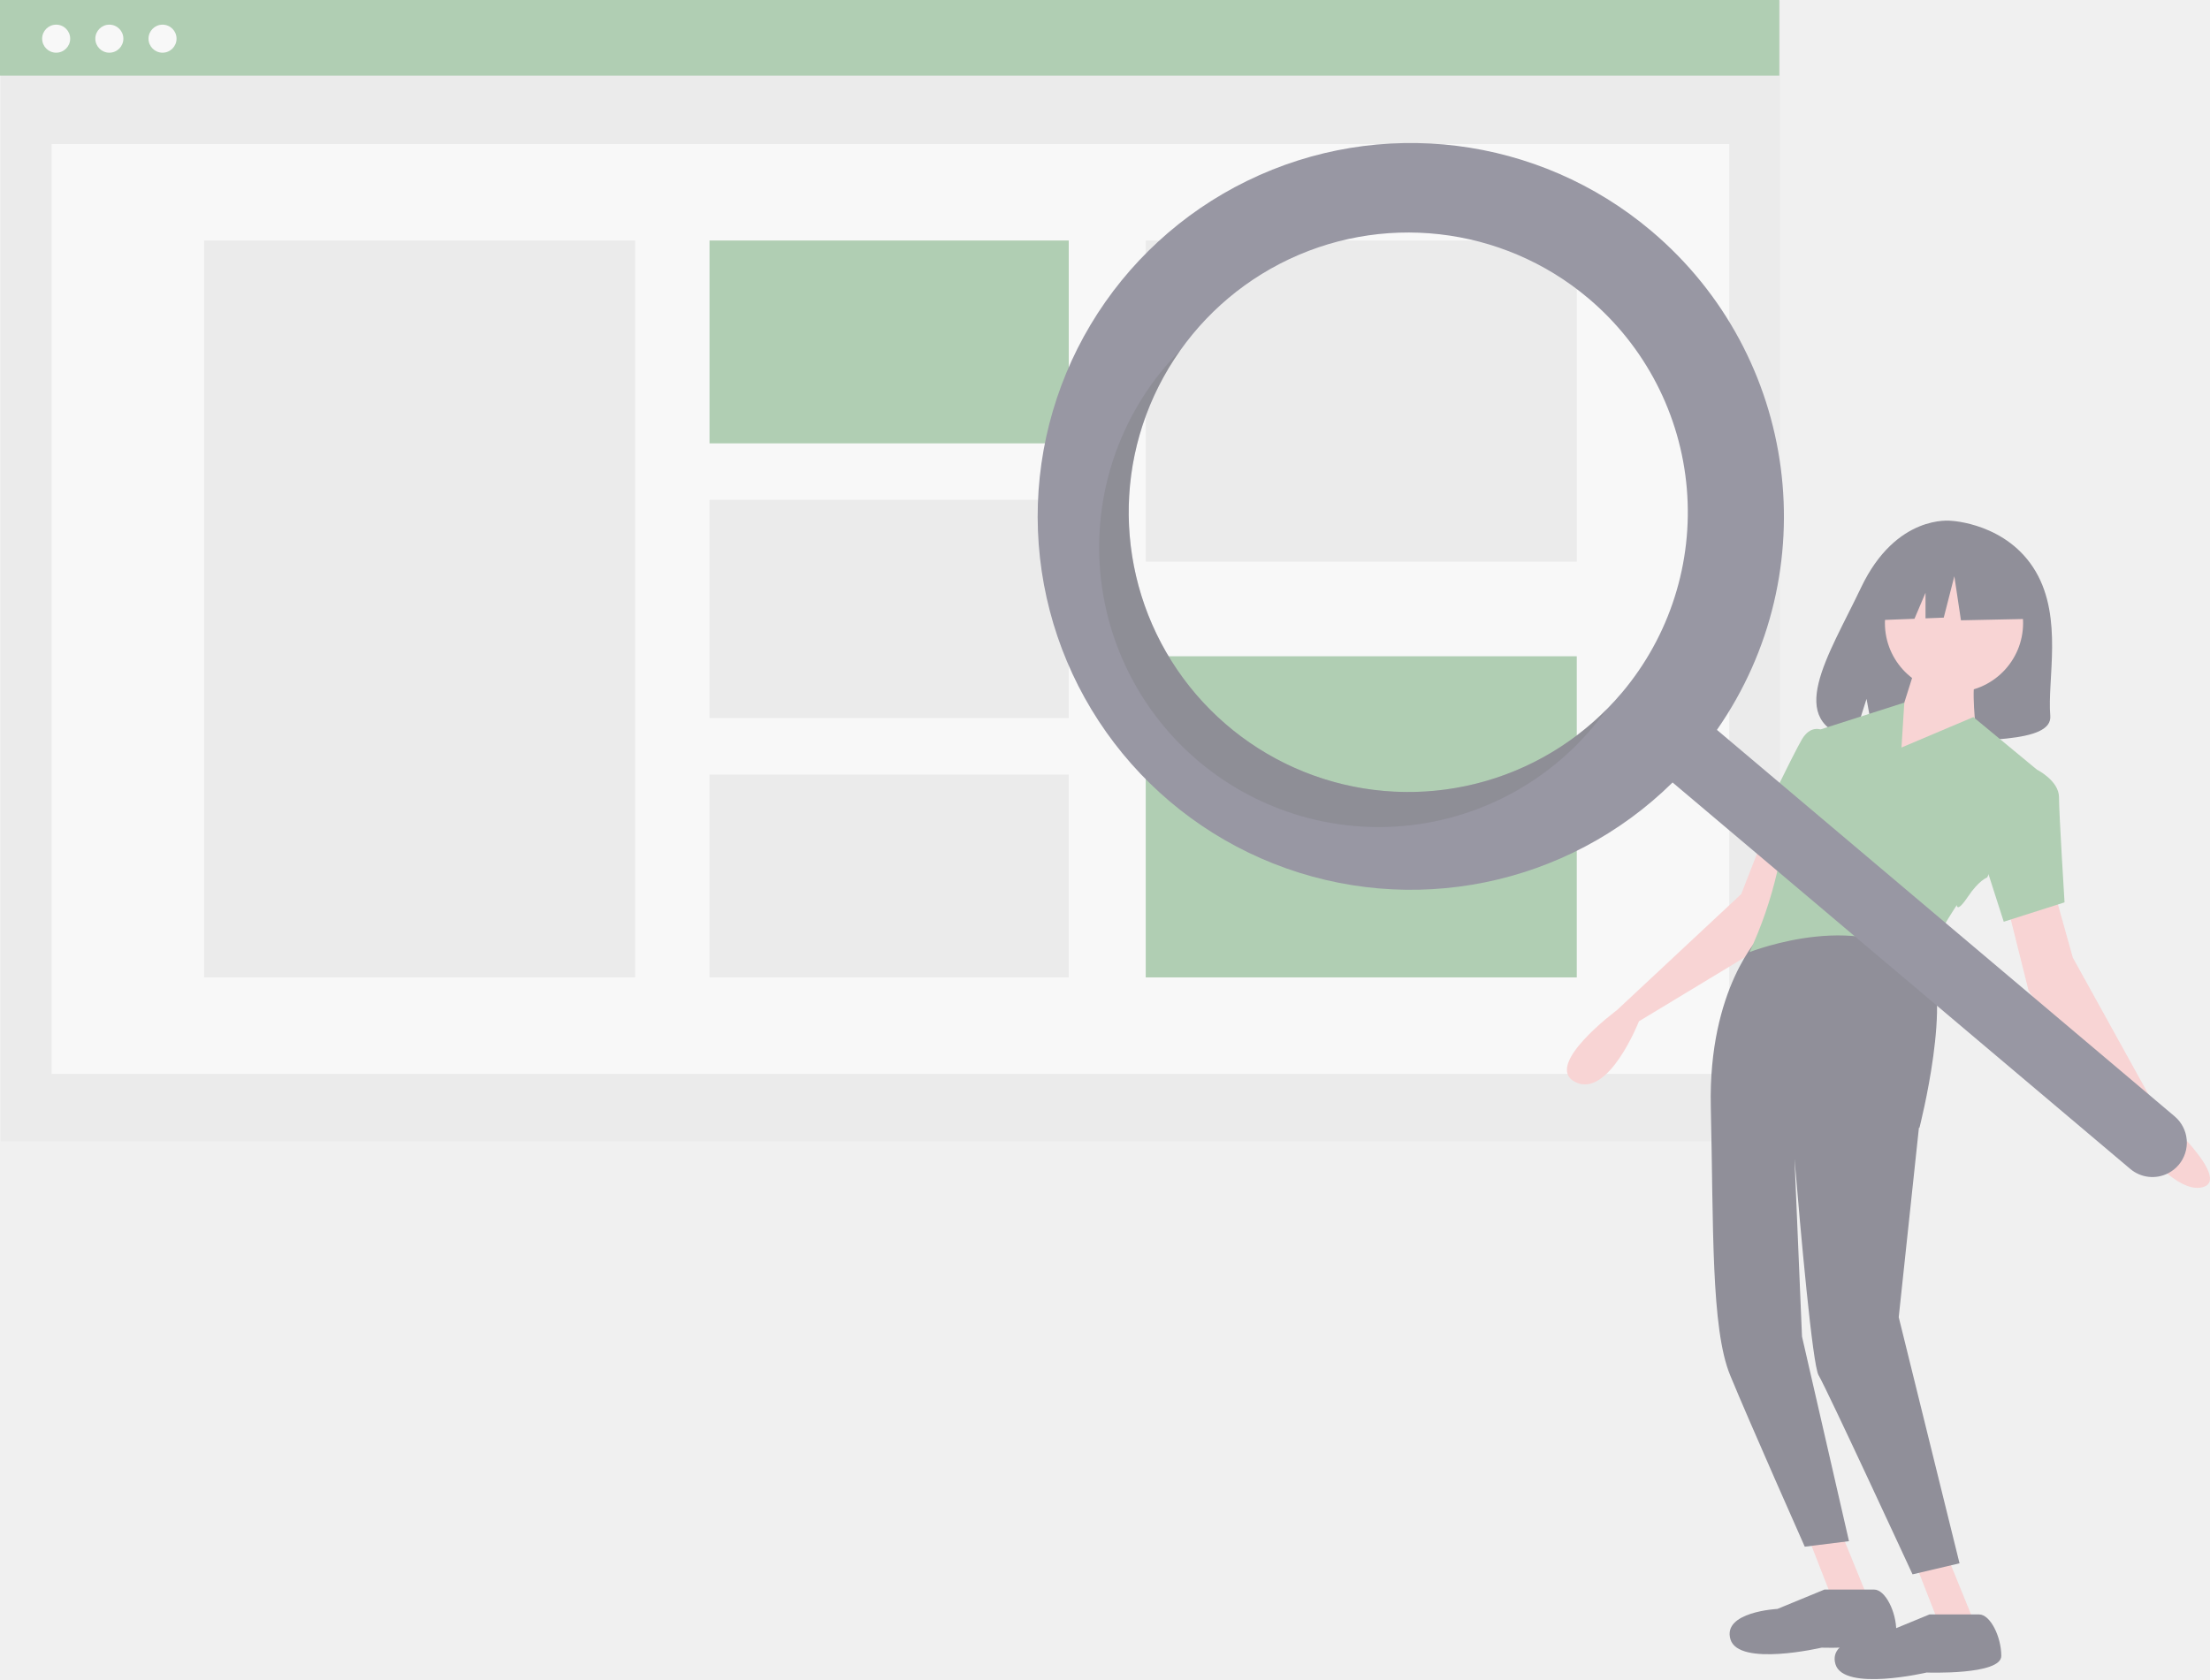
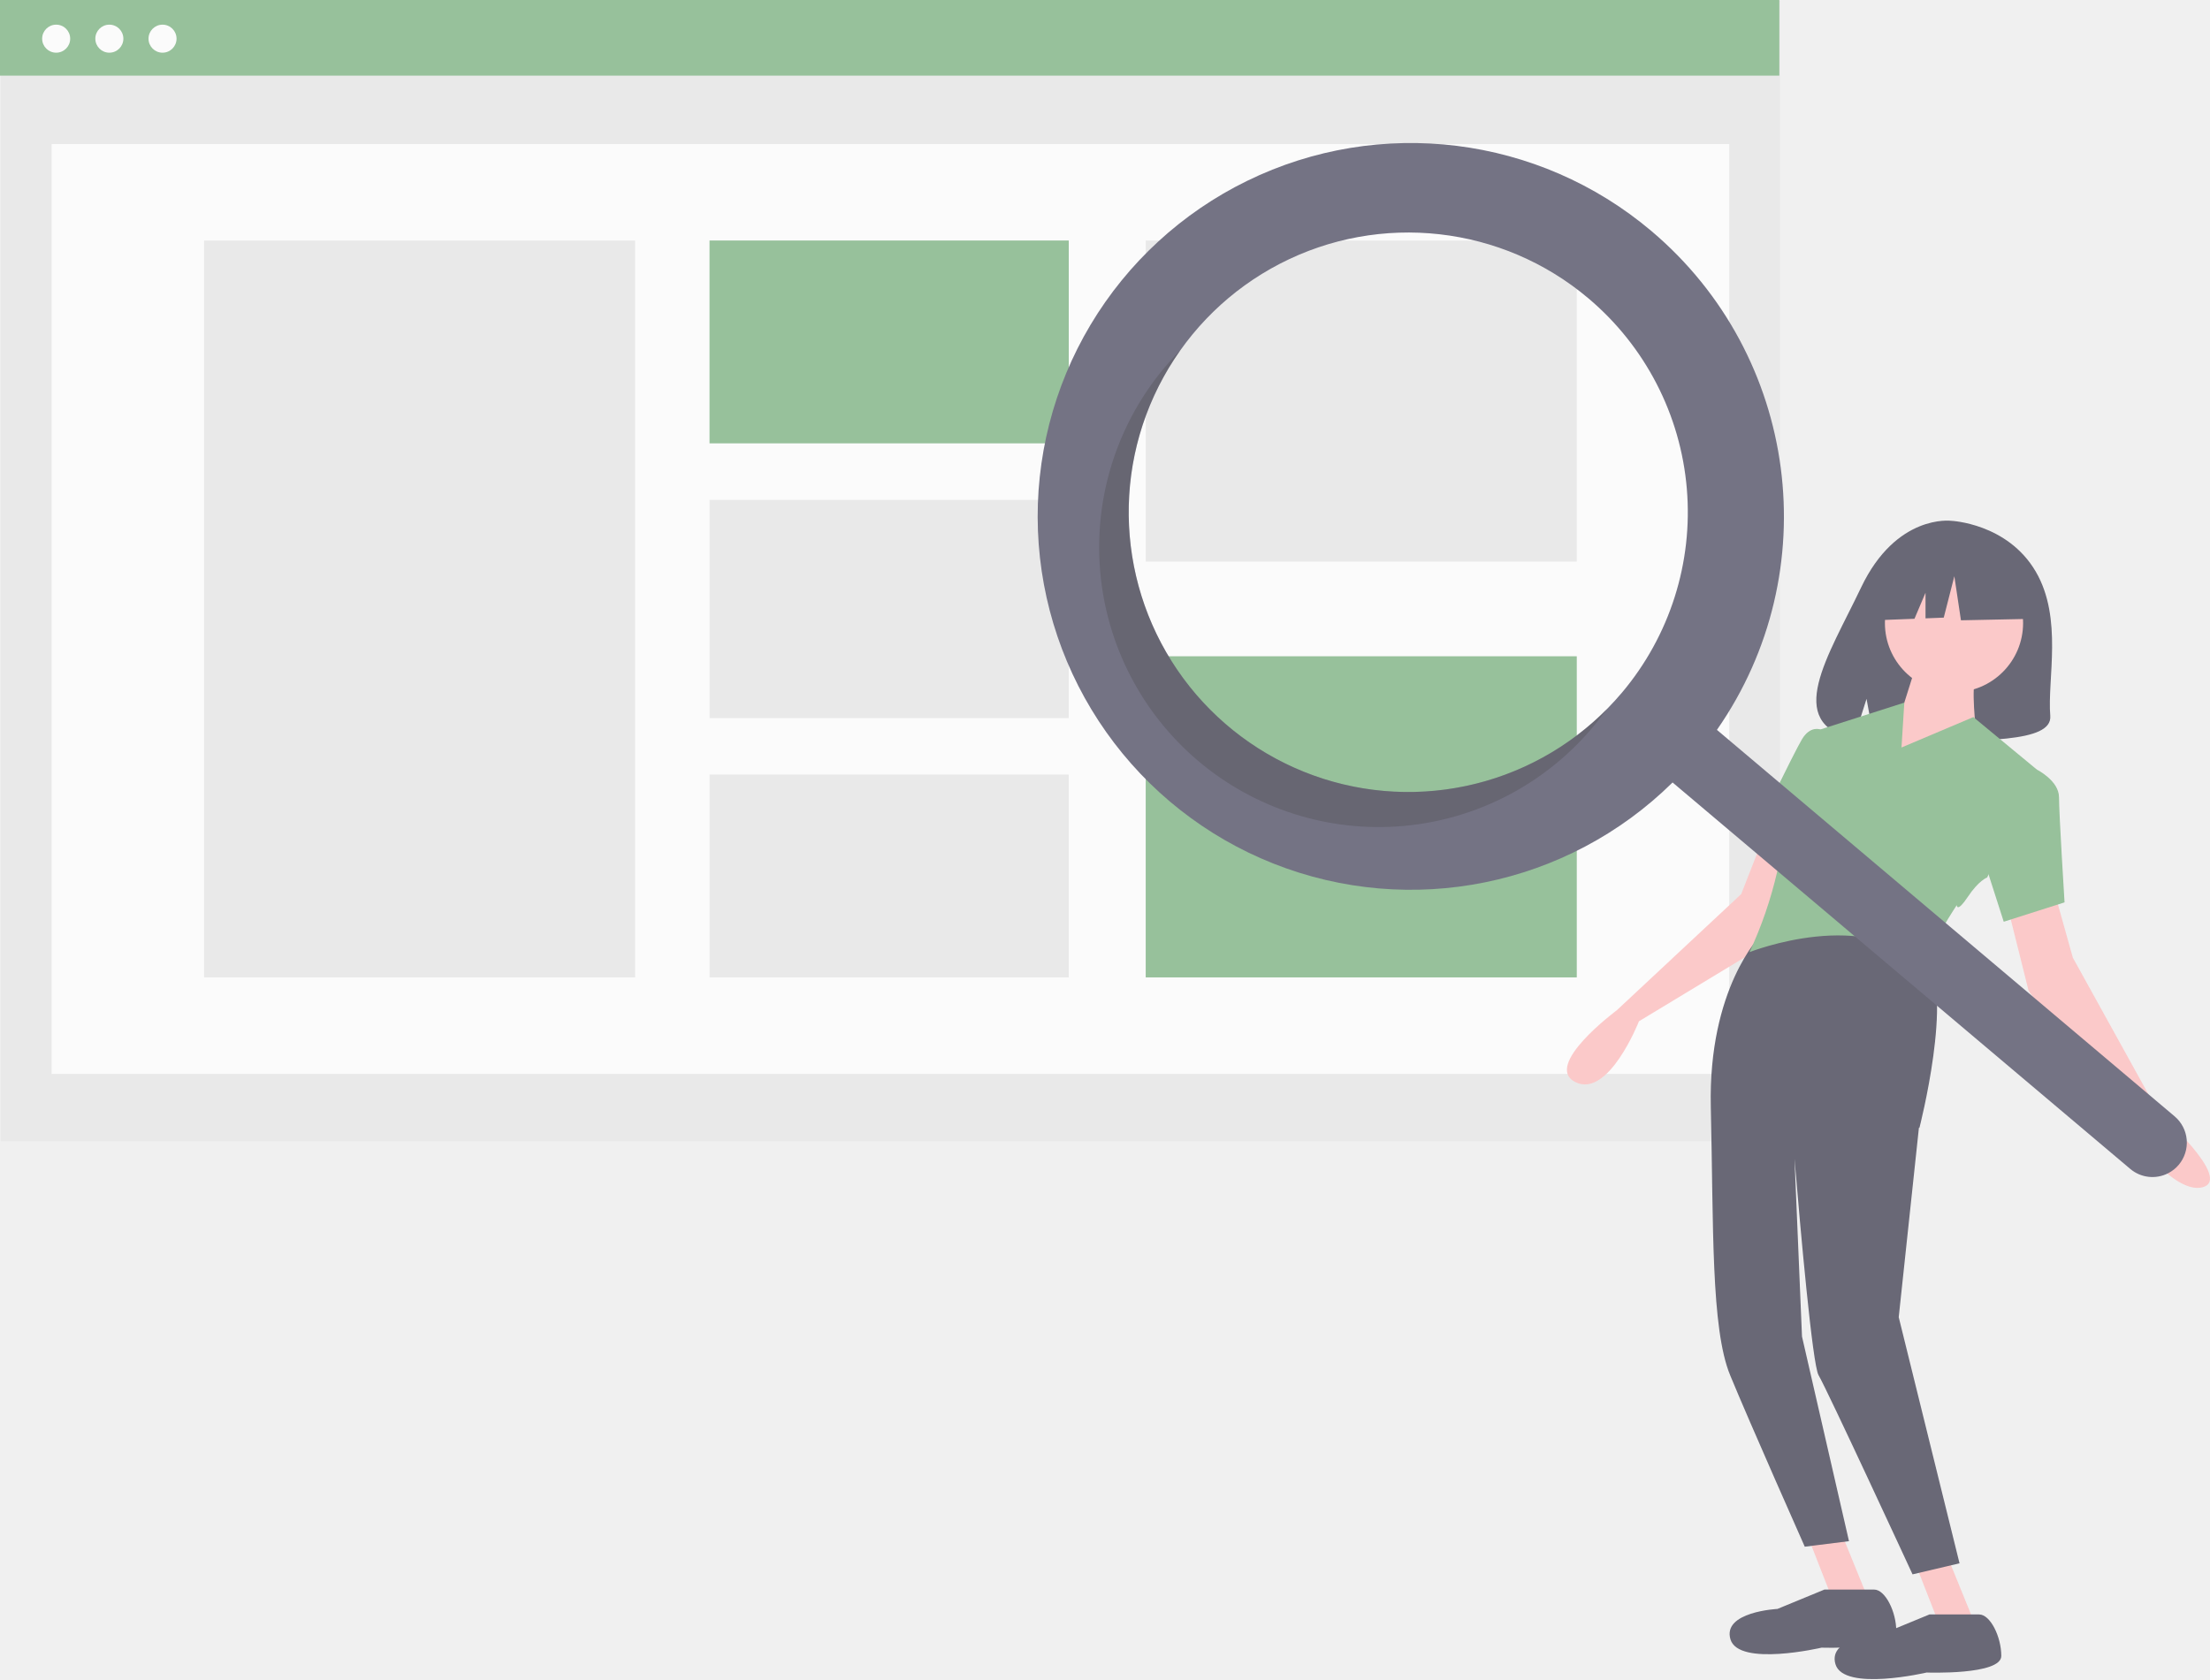
<svg xmlns="http://www.w3.org/2000/svg" viewBox="0 0 300 228" width="300" height="228" fill="none">
-   <g opacity=".5" clip-path="url(#clip0)">
+   <g opacity=".7" clip-path="url(#clip0)">
    <path d="M241.641.137H.103v154.841h241.538V.137z" fill="#E6E6E6" />
    <path d="M234.734 19.558H7.01v126.26h227.724V19.558z" fill="#fff" />
    <path d="M241.538 0H0v10.271h241.538V0z" fill="#70AC76" />
    <path d="M7.626 7.155a1.903 1.903 0 1 0-.002-3.806 1.903 1.903 0 0 0 .002 3.806zM14.845 7.155a1.903 1.903 0 1 0-.002-3.806 1.903 1.903 0 0 0 .002 3.806zM22.064 7.155a1.903 1.903 0 1 0-.002-3.806 1.903 1.903 0 0 0 .002 3.806z" fill="#fff" />
    <path d="M86.216 32.658H27.702v100.059h58.514V32.658z" fill="#E6E6E6" />
    <path d="M145.079 32.658H96.317v27.543h48.762V32.658z" fill="#70AC76" />
    <path d="M145.079 67.87H96.317v29.635h48.762V67.871zM145.079 105.175H96.317v27.542h48.762v-27.542zM214.042 32.658h-58.514v43.605h58.514V32.658z" fill="#E6E6E6" />
    <path d="M214.042 89.112h-58.514v43.605h58.514V89.112z" fill="#70AC76" />
    <path d="M276.342 77.608c-3.86-6.584-11.496-6.891-11.496-6.891s-7.441-.961-12.214 9.067c-4.45 9.348-10.59 18.373-.989 20.561l1.734-5.45 1.074 5.856a37.29 37.29 0 0 0 4.108.071c10.282-.335 20.074.098 19.759-3.627-.419-4.952 1.738-13.251-1.976-19.587z" fill="#2F2E41" />
    <path d="M239.74 112.765l-3.377 8.637-16.881 15.771s-10.129 7.51-5.627 9.763 8.628-8.261 8.628-8.261l18.007-10.89 3.751-12.391-4.501-2.629zM245.367 208.518l3.376 8.637h4.877l-4.127-10.139-4.126 1.502zM259.997 212.273l3.376 8.637h4.877l-4.126-10.139-4.127 1.502z" fill="#FFB8B8" />
    <path d="M259.622 213.775l6.377-1.502-8.253-33.419 2.74-25.715.074-.007s4.689-18.212.938-23.094c-3.752-4.881-22.509-3.004-22.509-3.004s-7.127 7.135-6.752 23.281c.375 16.147 0 30.041 2.626 36.424 2.626 6.384 10.128 23.281 10.128 23.281l6.003-.751-6.378-27.787-1.019-24.155c.811 9.68 2.444 28.035 3.27 29.412 1.126 1.878 12.755 27.036 12.755 27.036z" fill="#2F2E41" />
    <path d="M278.754 120.651l2.626 9.387 11.629 21.029s10.129 9.012 6.003 10.138c-4.127 1.127-10.504-8.261-10.504-8.261l-13.13-18.4-3.376-13.518 6.752-.375zM265.249 93.99c5.18 0 9.379-4.203 9.379-9.387 0-5.185-4.199-9.388-9.379-9.388s-9.378 4.203-9.378 9.388c0 5.184 4.198 9.387 9.378 9.387z" fill="#FFB8B8" />
    <path d="M260.372 89.484l-2.251 7.135-3.751 8.261 13.88-5.633s-.75-6.008 0-7.51l-7.878-2.253z" fill="#FFB8B8" />
    <path d="M276.503 104.504l-8.628-7.134-9.754 4.13.383-6.093-10.407 3.327-1.605.513-2.251 11.641s-1.5 1.126-3.001 7.51a55.063 55.063 0 0 1-3.751 10.889s16.131-6.383 24.009 2.253c0 0 1.125-.751.75-1.877-.375-1.127 3.376-6.759 3.376-6.759s0 1.126 1.501-1.127c1.5-2.253 2.626-2.628 2.626-2.628l6.752-14.645z" fill="#70AC76" />
    <path d="M248.743 100.374l-1.639-1.322s-1.362-.556-2.488 1.322c-1.125 1.877-6.752 13.518-6.752 13.518l6.752 3.379 4.127-16.897zM271.251 104.129l5.252.375s3.001 1.502 3.001 3.755.751 14.269.751 14.269l-8.253 2.629-3.377-10.514 2.626-10.514z" fill="#70AC76" />
    <path d="M247.659 215.841l-6.378 2.628s-7.502.376-6.377 4.131c1.126 3.755 12.38 1.126 12.38 1.126s10.128.376 10.128-2.253c0-2.628-1.5-5.632-3.001-5.632h-6.752z" fill="#2F2E41" />
    <path d="M261.914 219.22l-6.377 2.628s-7.503.376-6.378 4.131c1.126 3.755 12.38 1.126 12.38 1.126s10.129.376 10.129-2.253c0-2.628-1.501-5.632-3.001-5.632h-6.753zM274.636 76.974l-7.545-3.99-10.418 1.632-2.155 9.612 5.365-.208 1.499-3.532v3.474l2.476-.097 1.437-5.622.898 5.985 8.802-.182-.359-7.072z" fill="#2F2E41" />
    <path d="M224.176 31.372a50.607 50.607 0 0 0-54.885-6.813 50.67 50.67 0 0 0-21.247 19.532 50.736 50.736 0 0 0-7.147 27.974 50.728 50.728 0 0 0 9.269 27.344 50.664 50.664 0 0 0 22.68 17.844 50.616 50.616 0 0 0 54.201-11.005l62.13 52.475a4.66 4.66 0 0 0 5.154.58 4.66 4.66 0 0 0 2.304-2.733c.186-.584.255-1.2.204-1.812a4.678 4.678 0 0 0-1.642-3.176l-62.13-52.475a50.738 50.738 0 0 0-8.891-67.735zm-4.006 62.681a37.945 37.945 0 0 1-18.484 12.001 37.913 37.913 0 0 1-22.029-.301 37.95 37.95 0 0 1-18.15-12.502 38.013 38.013 0 0 1-3.559-42.056 37.964 37.964 0 0 1 15.79-15.379 37.917 37.917 0 0 1 41.902 4.71 37.994 37.994 0 0 1 13.34 25.825 38.005 38.005 0 0 1-8.81 27.703z" fill="#3F3D56" />
    <path opacity=".3" d="M166.695 98.588a38.015 38.015 0 0 1-6.439-51.064 37.999 37.999 0 0 0-10.916 30.001 38.002 38.002 0 0 0 13.34 25.826 37.936 37.936 0 0 0 27.677 8.819 37.944 37.944 0 0 0 27.709-15.819 37.936 37.936 0 0 1-25.249 11.155 37.93 37.93 0 0 1-26.122-8.918z" fill="#000" />
  </g>
  <defs>
    <clipPath id="clip0">
      <path fill="#fff" d="M0 0h300v228H0z" />
    </clipPath>
  </defs>
</svg>
